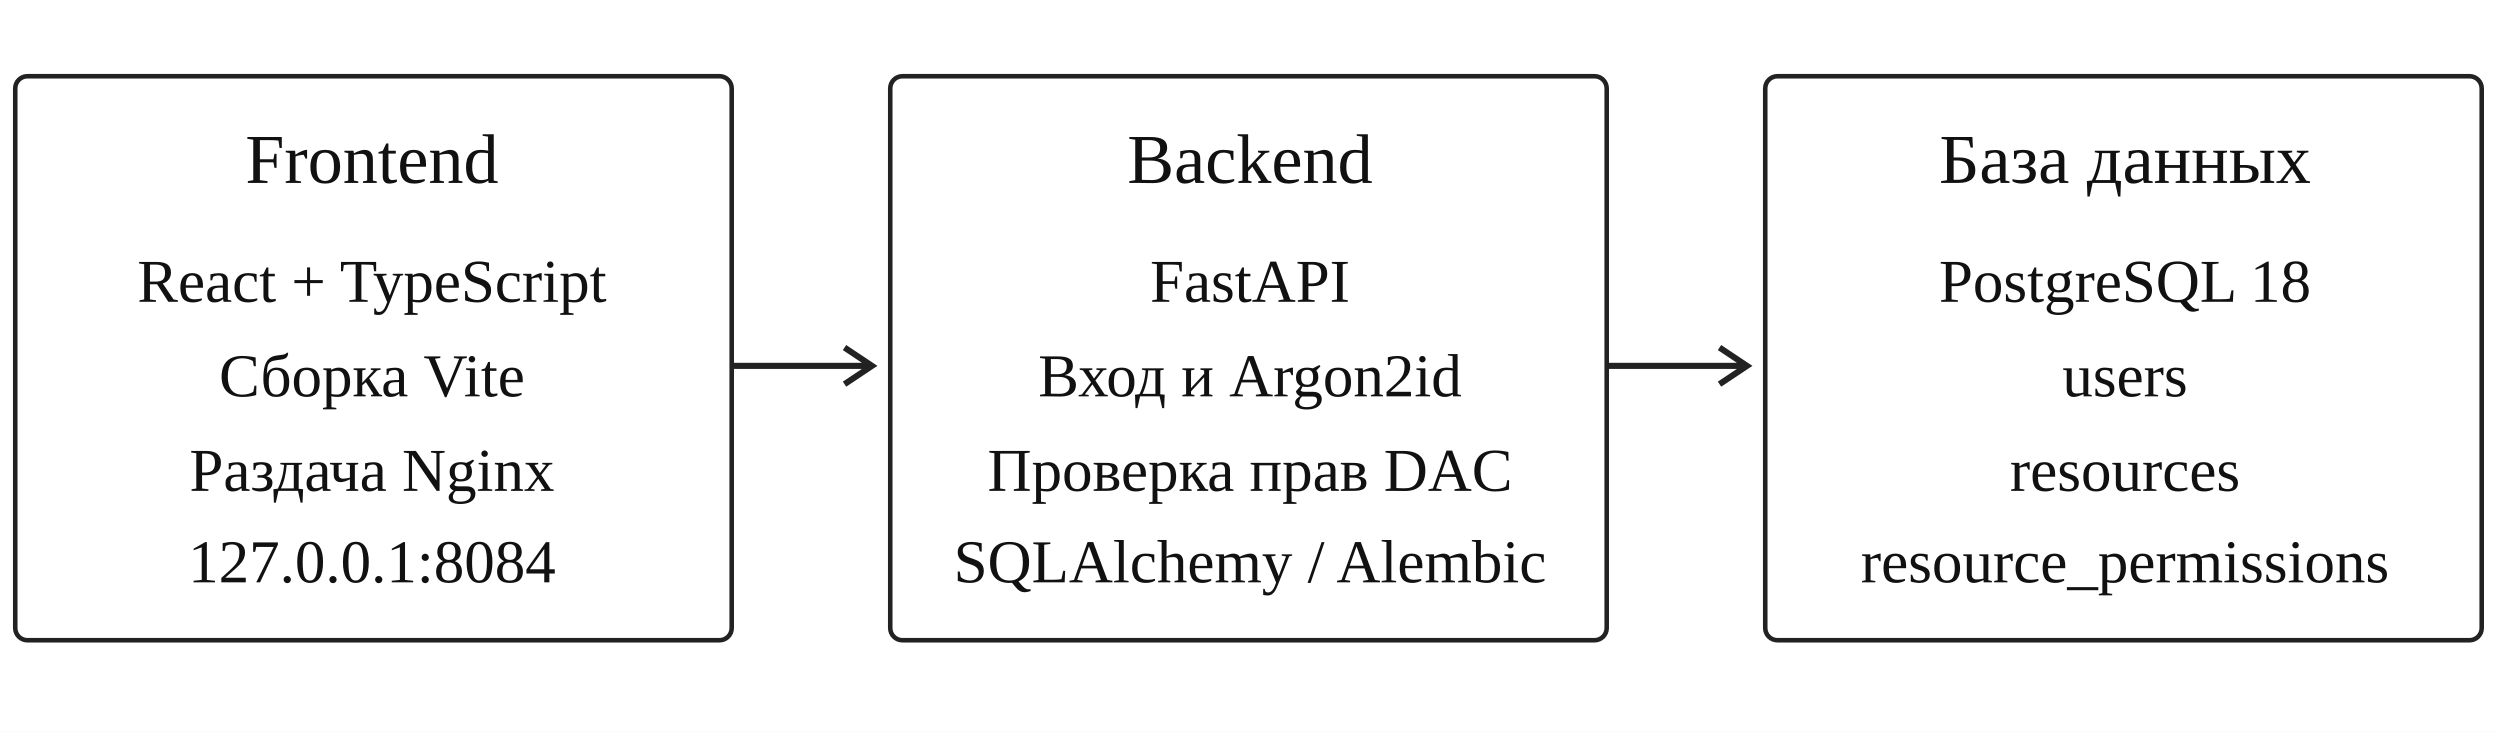
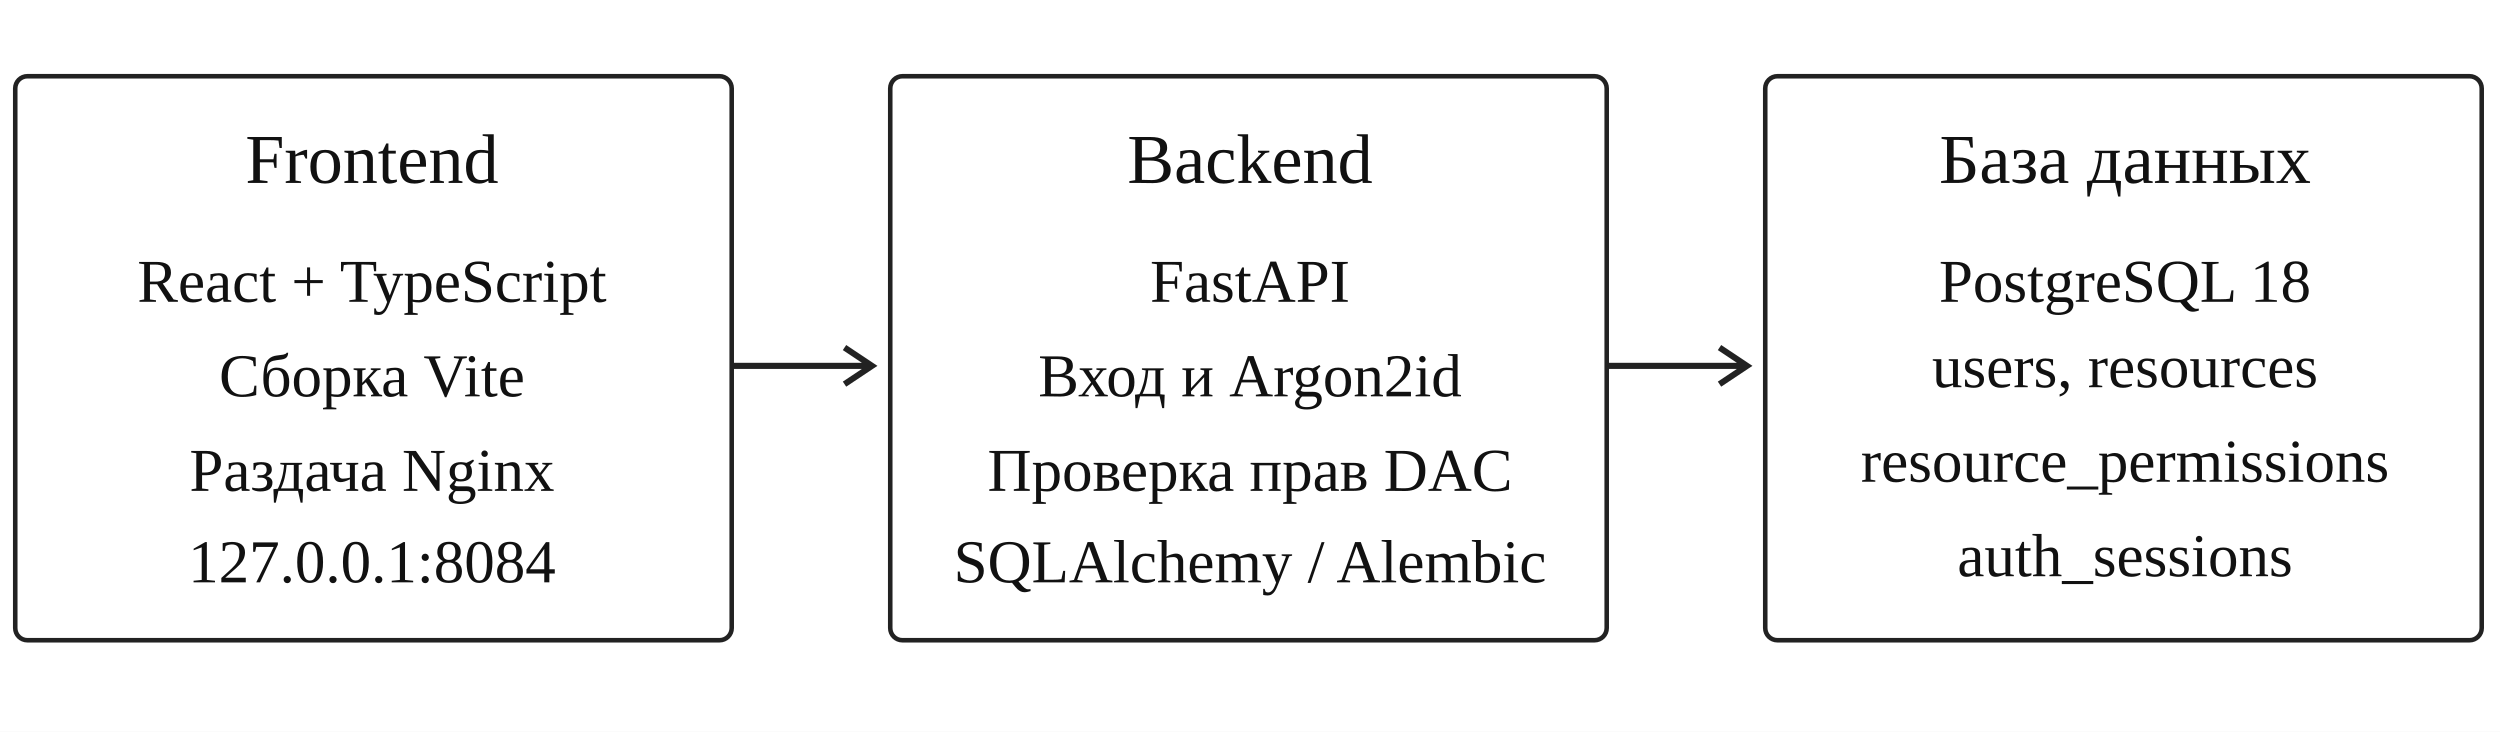
<svg xmlns="http://www.w3.org/2000/svg" width="820" height="240" viewBox="0 0 820 240">
  <rect width="820" height="240" fill="white" />
  <g fill="white" stroke="#222" stroke-width="1.5">
    <rect x="5" y="25" width="235" height="185" rx="4" />
    <rect x="292" y="25" width="235" height="185" rx="4" />
    <rect x="579" y="25" width="235" height="185" rx="4" />
  </g>
  <g fill="#111" font-family="Times New Roman,serif" font-size="23" text-anchor="middle">
    <text x="122" y="60">Frontend</text>
    <text x="410" y="60">Backend</text>
    <text x="697" y="60">База данных</text>
  </g>
  <g fill="#111" font-family="Times New Roman,serif" font-size="20" text-anchor="middle">
    <text x="122" y="99">React + TypeScript</text>
    <text x="122" y="130">Сборка Vite</text>
    <text x="122" y="161">Раздача Nginx</text>
    <text x="122" y="191">127.0.0.1:8084</text>
    <text x="410" y="99">FastAPI</text>
    <text x="410" y="130">Вход и Argon2id</text>
    <text x="410" y="161">Проверка прав DAC</text>
    <text x="410" y="191">SQLAlchemy / Alembic</text>
    <text x="697" y="99">PostgreSQL 18</text>
-     <text x="697" y="130">users</text>
-     <text x="697" y="161">resources</text>
-     <text x="697" y="191">resource_permissions</text>
+     <text x="697" y="127">users, resources</text>
+     <text x="697" y="158">resource_permissions</text>
+     <text x="697" y="189">auth_sessions</text>
  </g>
  <g fill="none" stroke="#222" stroke-width="2">
    <path d="M240 120H286m-9-6 9 6-9 6" />
    <path d="M527 120H573m-9-6 9 6-9 6" />
  </g>
</svg>
